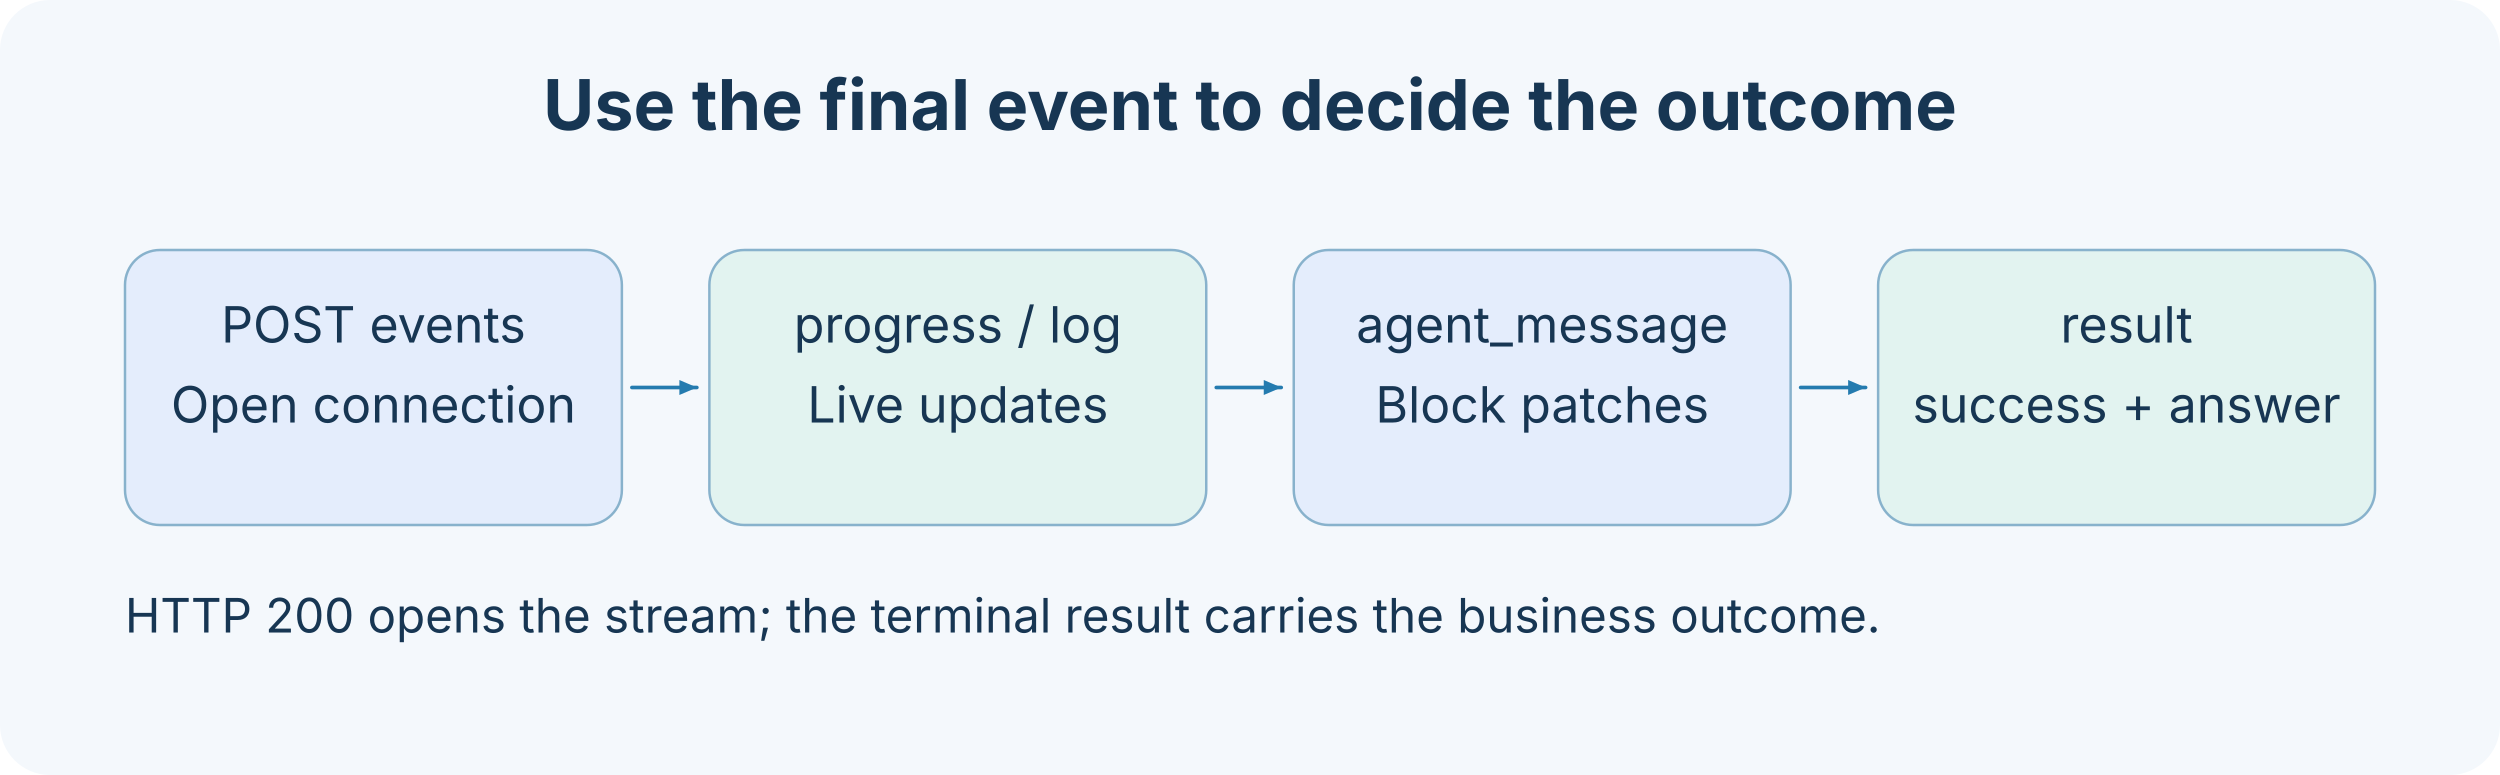
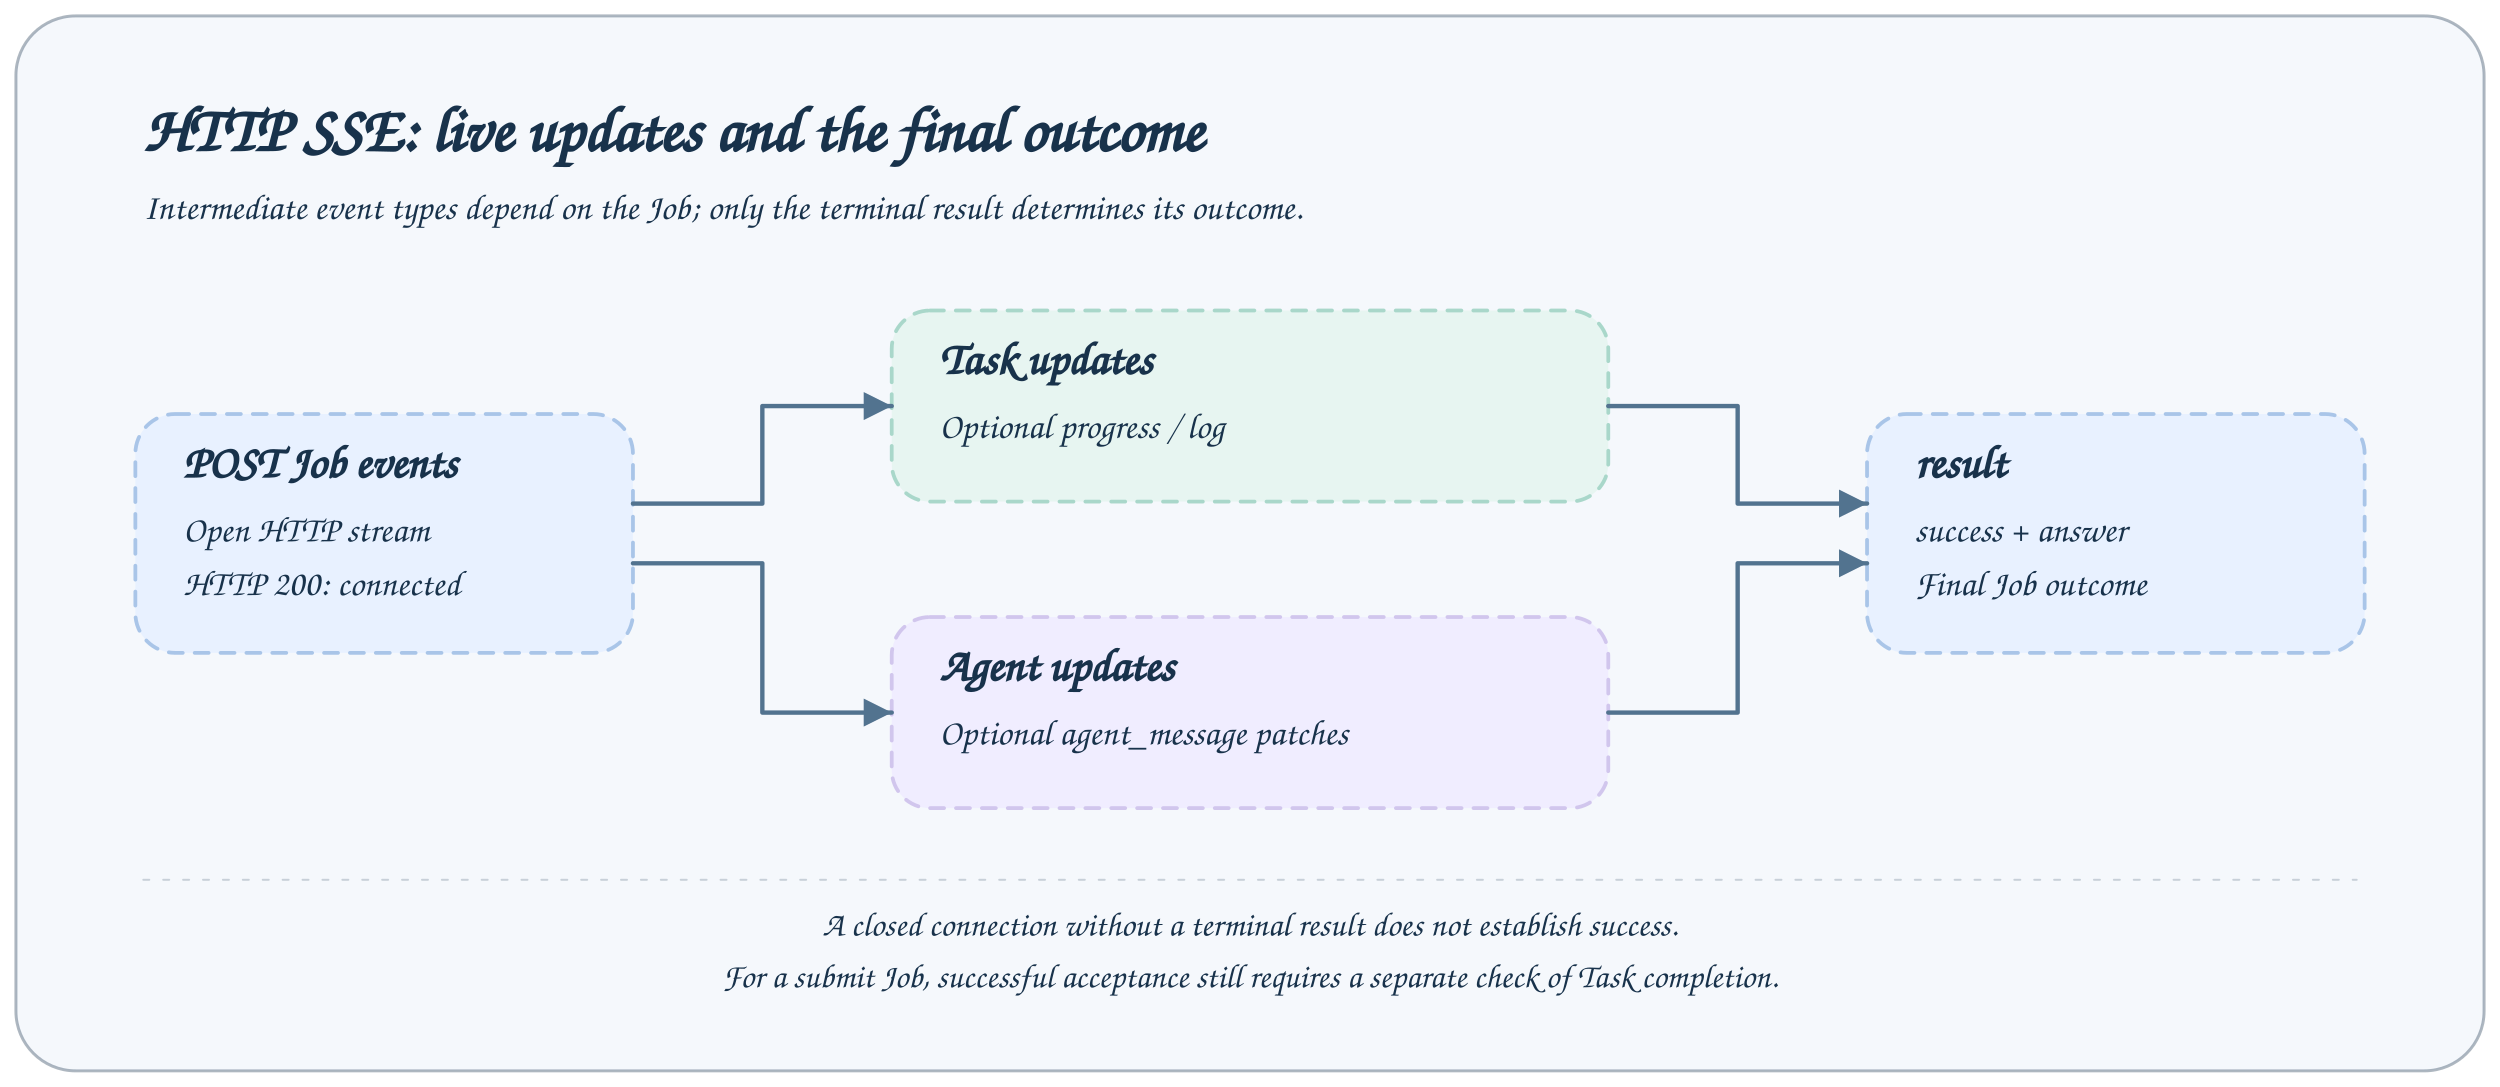
- <svg xmlns="http://www.w3.org/2000/svg" width="1000" height="310" viewBox="0 0 1000 310" role="img" aria-label="Use the final event to decide the outcome">
+ <svg xmlns="http://www.w3.org/2000/svg" width="1256" height="546" viewBox="0 0 1256 546" role="img" aria-labelledby="title desc">
  <defs>
-     <marker id="arrow" viewBox="0 0 8 6" refX="7" refY="3" markerWidth="8" markerHeight="6" markerUnits="userSpaceOnUse" orient="auto-start-reverse">
-       <path d="M 0 0 L 7 3 L 0 6 z" fill="#247baf" />
+     <marker id="arrow" viewBox="0 0 10 10" refX="9" refY="5" markerWidth="8" markerHeight="8" orient="auto-start-reverse">
+       <path d="M 1 1 L 9 5 L 1 9 Z" fill="#52738f" />
    </marker>
  </defs>
-   <rect width="1000" height="310" rx="20" fill="#f4f8fc" />
-   <g font-family="Comic Sans MS, Bradley Hand, -apple-system, BlinkMacSystemFont, Segoe UI, sans-serif" fill="#173653">
-     <text text-anchor="middle" x="500" y="52" font-size="28" font-weight="700">Use the final event to decide the outcome</text>
-     <rect x="50.0" y="100" width="198.75" height="110" rx="14" fill="#e4edfc" stroke="#88b2cc" />
-     <text x="149.375" y="137" text-anchor="middle" font-size="20">POST events</text>
-     <text x="149.375" y="169" text-anchor="middle" font-size="20">Open connection</text>
-     <path stroke-linecap="round" stroke-linejoin="round" d="M252.75 155H278.75" stroke="#247baf" stroke-width="1.45" marker-end="url(#arrow)" fill="none" />
-     <rect x="283.75" y="100" width="198.75" height="110" rx="14" fill="#e2f3f0" stroke="#88b2cc" />
-     <text x="383.125" y="137" text-anchor="middle" font-size="20">progress / log</text>
-     <text x="383.125" y="169" text-anchor="middle" font-size="20">Live updates</text>
-     <path stroke-linecap="round" stroke-linejoin="round" d="M486.5 155H512.5" stroke="#247baf" stroke-width="1.45" marker-end="url(#arrow)" fill="none" />
-     <rect x="517.5" y="100" width="198.75" height="110" rx="14" fill="#e4edfc" stroke="#88b2cc" />
-     <text x="616.875" y="137" text-anchor="middle" font-size="20">agent_message</text>
-     <text x="616.875" y="169" text-anchor="middle" font-size="20">Block patches</text>
-     <path stroke-linecap="round" stroke-linejoin="round" d="M720.25 155H746.25" stroke="#247baf" stroke-width="1.45" marker-end="url(#arrow)" fill="none" />
-     <rect x="751.25" y="100" width="198.75" height="110" rx="14" fill="#e2f3f0" stroke="#88b2cc" />
-     <text x="850.625" y="137" text-anchor="middle" font-size="20">result</text>
-     <text x="850.625" y="169" text-anchor="middle" font-size="20">success + answer</text>
-     <text x="50" y="253" font-size="19">HTTP 200 opens the stream; the terminal result carries the business outcome.</text>
+   <rect x="8" y="8" width="1240.0" height="530.0" rx="30" fill="#f5f8fc" stroke="#18324b" stroke-width="1.5" stroke-linejoin="round" stroke-opacity="0.35" />
+   <g transform="translate(28 28)" font-family="'Comic Sans MS', 'Chalkboard SE', 'Comic Neue', cursive" data-diagram-content="true">
+     <g font-family="'Comic Sans MS', 'Chalkboard SE', 'Comic Neue', cursive" fill="#18324b">
+       <text x="44" y="48" font-size="32" font-weight="700" text-anchor="start">HTTP SSE: live updates and the final outcome</text>
+       <text x="44" y="82" font-size="18" font-weight="400" text-anchor="start" fill="#18324b">Intermediate event types depend on the Job; only the terminal result determines its outcome.</text>
+       <rect x="40" y="180" width="250" height="120" rx="20" fill="#e8f1ff" stroke="#a9c5e8" stroke-width="1.9" stroke-dasharray="7 6" stroke-linecap="round" />
+       <text x="64.0" y="212" font-size="23" font-weight="700" text-anchor="start">POST Job events</text>
+       <text x="64.0" y="244" font-size="18" font-weight="400" text-anchor="start">Open HTTP stream</text>
+       <text x="64.0" y="271" font-size="18" font-weight="400" text-anchor="start">HTTP 200: connected</text>
+       <rect x="420" y="128" width="360" height="96" rx="19.2" fill="#e7f5f1" stroke="#a9d7ca" stroke-width="1.9" stroke-dasharray="7 6" stroke-linecap="round" />
+       <text x="444.0" y="160" font-size="23" font-weight="700" text-anchor="start">Task updates</text>
+       <text x="444.0" y="192" font-size="18" font-weight="400" text-anchor="start">Optional progress / log</text>
+       <rect x="420" y="282" width="360" height="96" rx="19.2" fill="#f0edff" stroke="#d1c6ed" stroke-width="1.9" stroke-dasharray="7 6" stroke-linecap="round" />
+       <text x="444.0" y="314" font-size="23" font-weight="700" text-anchor="start">Agent updates</text>
+       <text x="444.0" y="346" font-size="18" font-weight="400" text-anchor="start">Optional agent_message patches</text>
+       <rect x="910" y="180" width="250" height="120" rx="20" fill="#e8f1ff" stroke="#a9c5e8" stroke-width="1.9" stroke-dasharray="7 6" stroke-linecap="round" />
+       <text x="934.0" y="212" font-size="23" font-weight="700" text-anchor="start">result</text>
+       <text x="934.0" y="244" font-size="18" font-weight="400" text-anchor="start">success + answer</text>
+       <text x="934.0" y="271" font-size="18" font-weight="400" text-anchor="start">Final Job outcome</text>
+       <path d="M 290 225 H 355 V 176 H 420" fill="none" stroke="#52738f" stroke-width="2.2" marker-end="url(#arrow)" stroke-linecap="round" stroke-linejoin="round" />
+       <path d="M 290 255 H 355 V 330 H 420" fill="none" stroke="#52738f" stroke-width="2.2" marker-end="url(#arrow)" stroke-linecap="round" stroke-linejoin="round" />
+       <path d="M 780 176 H 845 V 225 H 910" fill="none" stroke="#52738f" stroke-width="2.2" marker-end="url(#arrow)" stroke-linecap="round" stroke-linejoin="round" />
+       <path d="M 780 330 H 845 V 255 H 910" fill="none" stroke="#52738f" stroke-width="2.2" marker-end="url(#arrow)" stroke-linecap="round" stroke-linejoin="round" />
+       <text x="600.0" y="442" font-size="17" font-weight="400" text-anchor="middle">A closed connection without a terminal result does not establish success.</text>
+       <text x="600.0" y="468" font-size="17" font-weight="400" text-anchor="middle">For a submit Job, successful acceptance still requires a separate check of Task completion.</text>
+     </g>
+     <path d="M 44 414 H 1156" fill="none" stroke="#18324b" stroke-opacity="0.2" stroke-width="1" stroke-dasharray="3 7" stroke-linecap="round" />
  </g>
</svg>
